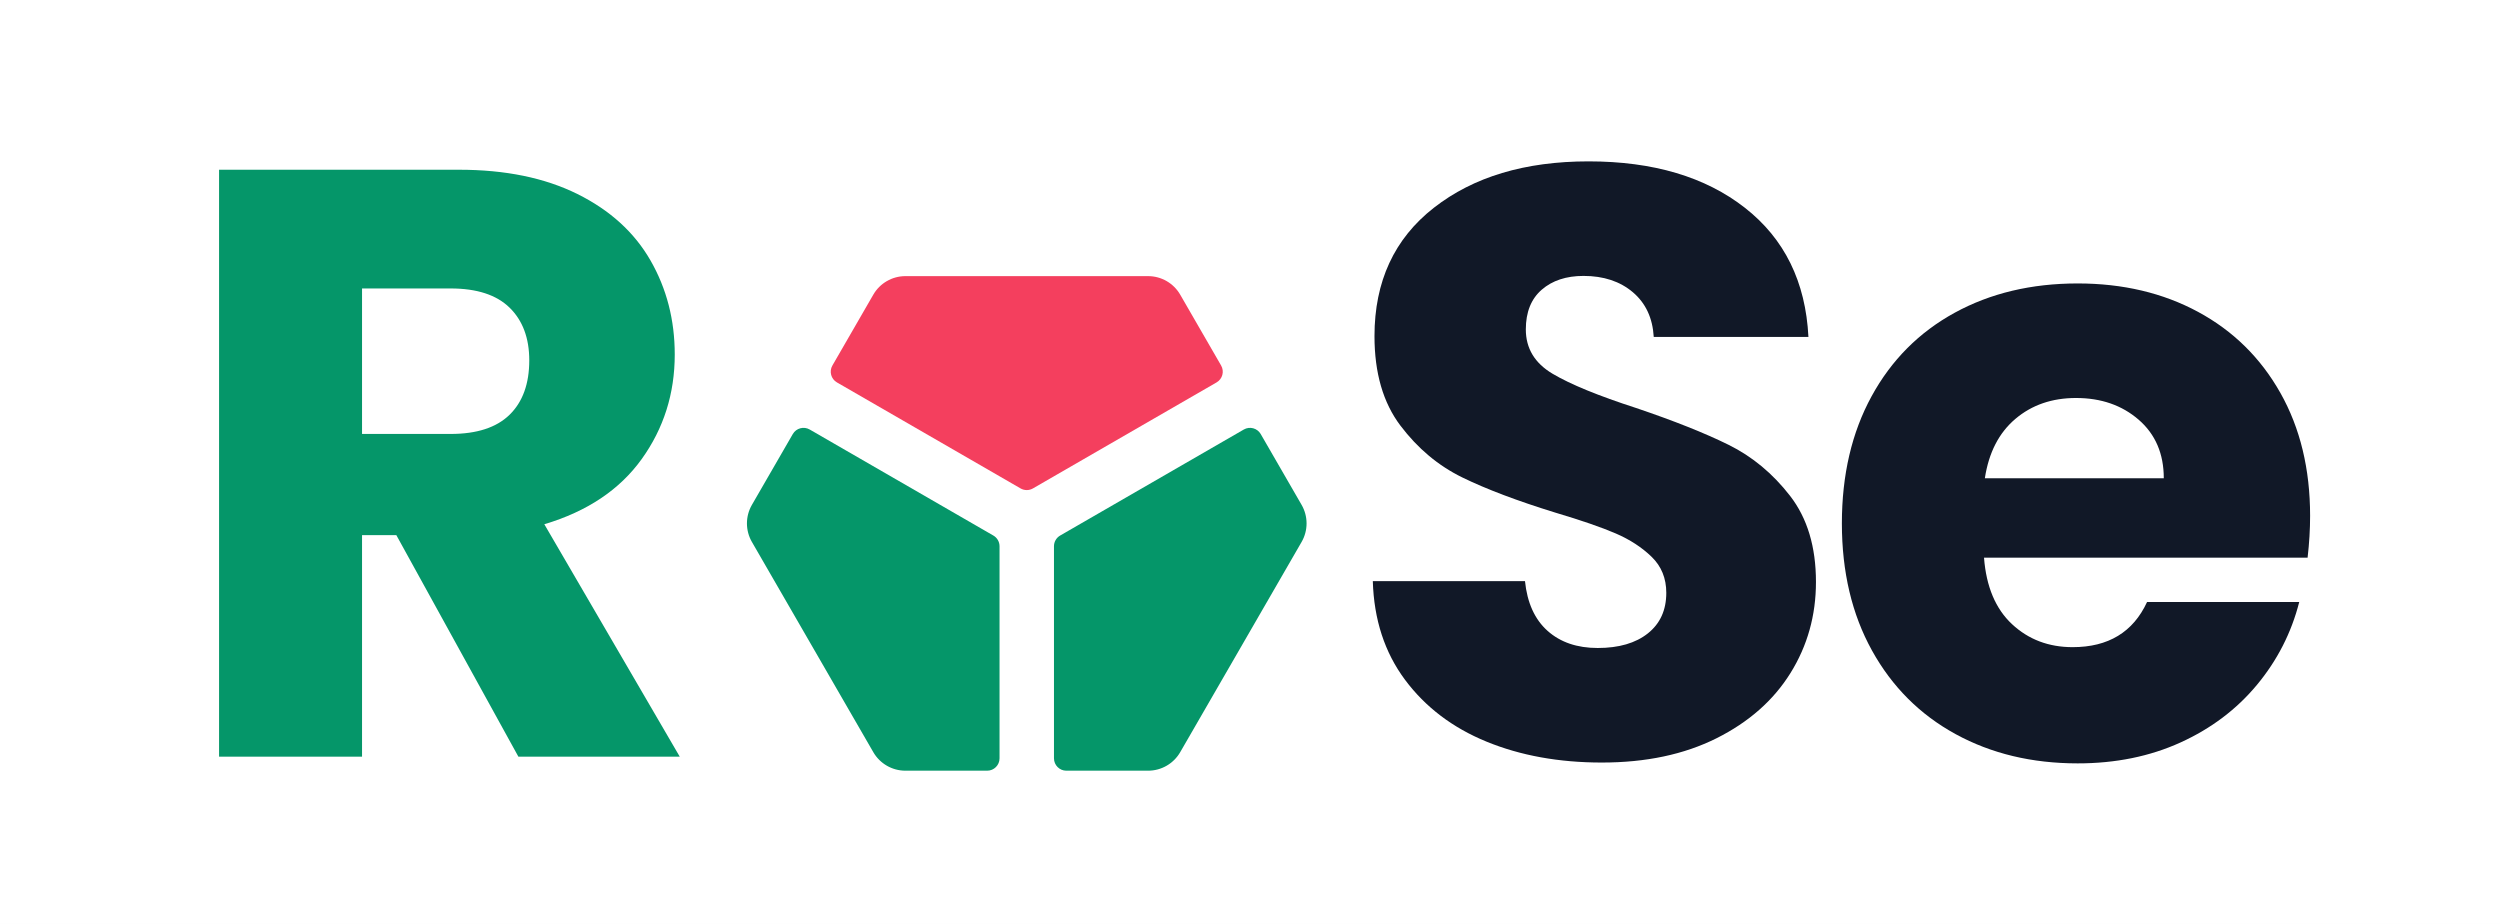
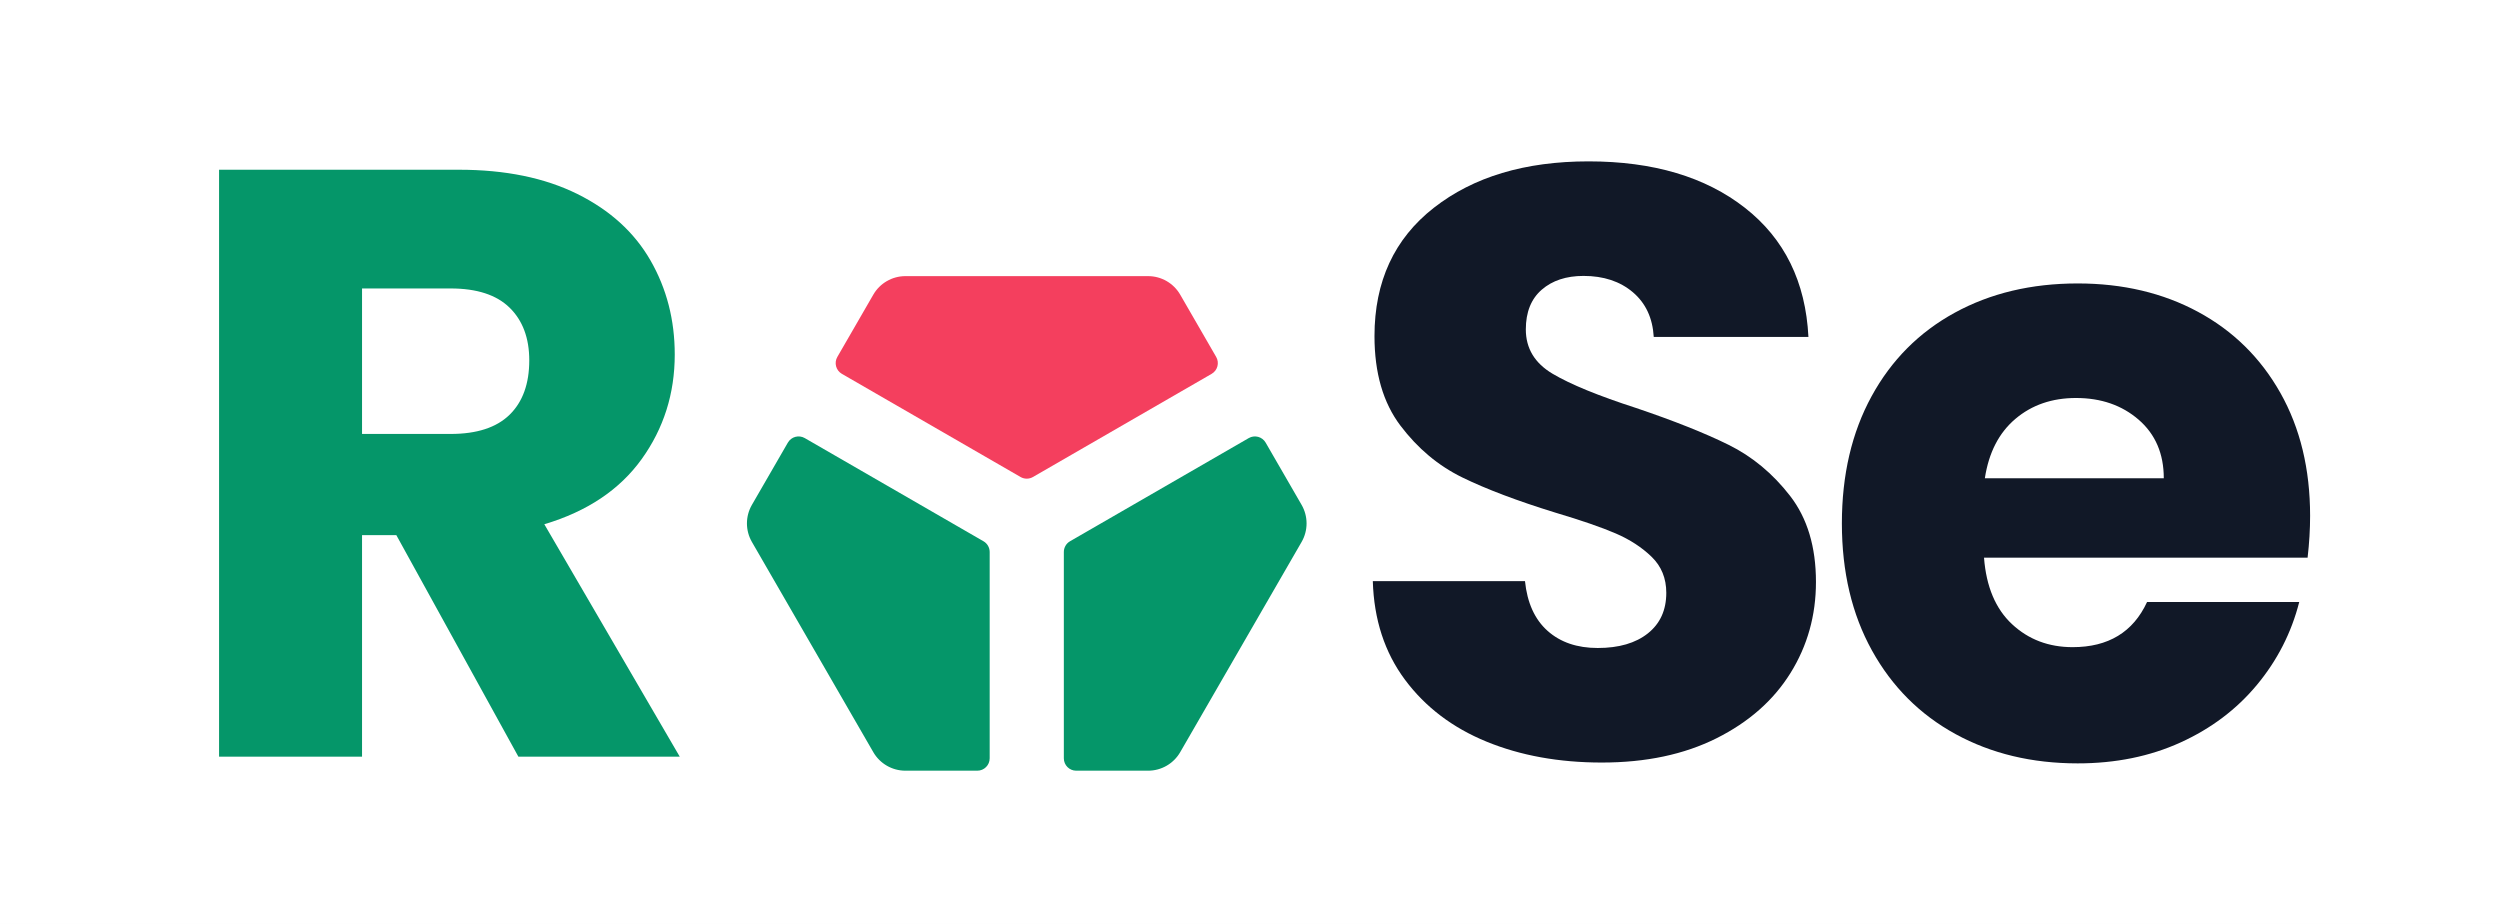
<svg xmlns="http://www.w3.org/2000/svg" viewBox="0 0 598 221" width="598" height="221">
  <rect width="100%" height="100%" fill="#FFFFFF" />
  <path d="M124.0 181.0 94.8 128.0H86.6V181.0H52.4V40.6H109.8Q126.4 40.6 138.1 46.4Q149.8 52.2 155.6 62.3Q161.4 72.4 161.4 84.8Q161.4 98.8 153.5 109.8Q145.6 120.8 130.2 125.4L162.6 181.0ZM86.6 103.8H107.8Q117.2 103.8 121.9 99.2Q126.6 94.6 126.6 86.2Q126.6 78.2 121.9 73.6Q117.2 69.0 107.8 69.0H86.6Z" fill="#059669" />
-   <path d="M199.11 87.43L208.89 70.49A8.87 8.87 0 0 1 216.57 66.05L274.63 66.05A8.87 8.87 0 0 1 282.31 70.49L292.09 87.43A2.96 2.96 0 0 1 291.01 91.47L247.08 116.83A2.96 2.96 0 0 1 244.12 116.83L200.19 91.47A2.96 2.96 0 0 1 199.11 87.43Z" fill="#F43F5E" />
-   <path d="M311.34 129.64L282.31 179.91A8.87 8.87 0 0 1 274.63 184.35L255.06 184.35A2.96 2.96 0 0 1 252.11 181.39L252.11 130.66A2.96 2.96 0 0 1 253.59 128.1L297.52 102.74A2.96 2.96 0 0 1 301.56 103.82L311.34 120.76A8.87 8.87 0 0 1 311.34 129.64Z" fill="#059669" />
-   <path d="M236.14 184.35L216.57 184.35A8.87 8.87 0 0 1 208.89 179.91L179.86 129.64A8.87 8.87 0 0 1 179.86 120.76L189.64 103.82A2.96 2.96 0 0 1 193.68 102.74L237.61 128.1A2.96 2.96 0 0 1 239.09 130.66L239.09 181.39A2.96 2.96 0 0 1 236.14 184.35Z" fill="#059669" />
+   <path d="M200.29 85.38L208.89 70.49A8.87 8.87 0 0 1 216.57 66.05L274.63 66.05A8.87 8.87 0 0 1 282.31 70.49L290.91 85.38A2.96 2.96 0 0 1 289.83 89.42L247.08 114.1A2.96 2.96 0 0 1 244.12 114.1L201.37 89.42A2.96 2.96 0 0 1 200.29 85.38Z" fill="#F43F5E" />
+   <path d="M311.34 129.64L282.31 179.91A8.87 8.87 0 0 1 274.63 184.35L257.43 184.35A2.96 2.96 0 0 1 254.47 181.39L254.47 132.03A2.96 2.96 0 0 1 255.95 129.47L298.7 104.79A2.96 2.96 0 0 1 302.74 105.87L311.34 120.76A8.87 8.87 0 0 1 311.34 129.64Z" fill="#059669" />
+   <path d="M233.77 184.35L216.57 184.35A8.87 8.87 0 0 1 208.89 179.91L179.86 129.64A8.87 8.87 0 0 1 179.86 120.76L188.46 105.87A2.96 2.96 0 0 1 192.5 104.79L235.25 129.47A2.96 2.96 0 0 1 236.73 132.03L236.73 181.39A2.96 2.96 0 0 1 233.77 184.35Z" fill="#059669" />
  <path d="M328.377 139.0H364.777Q365.577 146.8 370.177 150.9Q374.777 155.0 382.177 155.0Q389.777 155.0 394.177 151.5Q398.577 148.0 398.577 141.8Q398.577 136.6 395.077 133.2Q391.577 129.8 386.477 127.6Q381.377 125.4 371.977 122.6Q358.377 118.4 349.777 114.2Q341.177 110.0 334.977 101.8Q328.777 93.6 328.777 80.4Q328.777 60.8 342.977 49.7Q357.177 38.6 379.977 38.6Q403.177 38.6 417.377 49.7Q431.577 60.8 432.577 80.6H395.577Q395.177 73.8 390.577 69.9Q385.977 66.0 378.777 66.0Q372.577 66.0 368.777 69.3Q364.977 72.6 364.977 78.8Q364.977 85.6 371.377 89.4Q377.777 93.2 391.377 97.6Q404.977 102.2 413.477 106.4Q421.977 110.6 428.177 118.6Q434.377 126.6 434.377 139.2Q434.377 151.2 428.277 161.0Q422.177 170.8 410.577 176.6Q398.977 182.4 383.177 182.4Q367.777 182.4 355.577 177.4Q343.377 172.4 336.077 162.6Q328.777 152.8 328.377 139.0Z" fill="#111827" />
  <path d="M551.977 133.4H474.577Q475.377 143.8 481.277 149.3Q487.177 154.8 495.777 154.8Q508.577 154.8 513.577 144.0H549.977Q547.177 155.0 539.877 163.8Q532.577 172.6 521.577 177.6Q510.577 182.6 496.977 182.6Q480.577 182.6 467.777 175.6Q454.977 168.6 447.777 155.6Q440.577 142.6 440.577 125.2Q440.577 107.8 447.677 94.8Q454.777 81.8 467.577 74.8Q480.377 67.8 496.977 67.8Q513.177 67.8 525.777 74.6Q538.377 81.4 545.477 94.0Q552.577 106.6 552.577 123.4Q552.577 128.2 551.977 133.4ZM517.577 114.4Q517.577 105.6 511.577 100.4Q505.577 95.2 496.577 95.2Q487.977 95.2 482.077 100.2Q476.177 105.2 474.777 114.4Z" fill="#111827" />
</svg>
